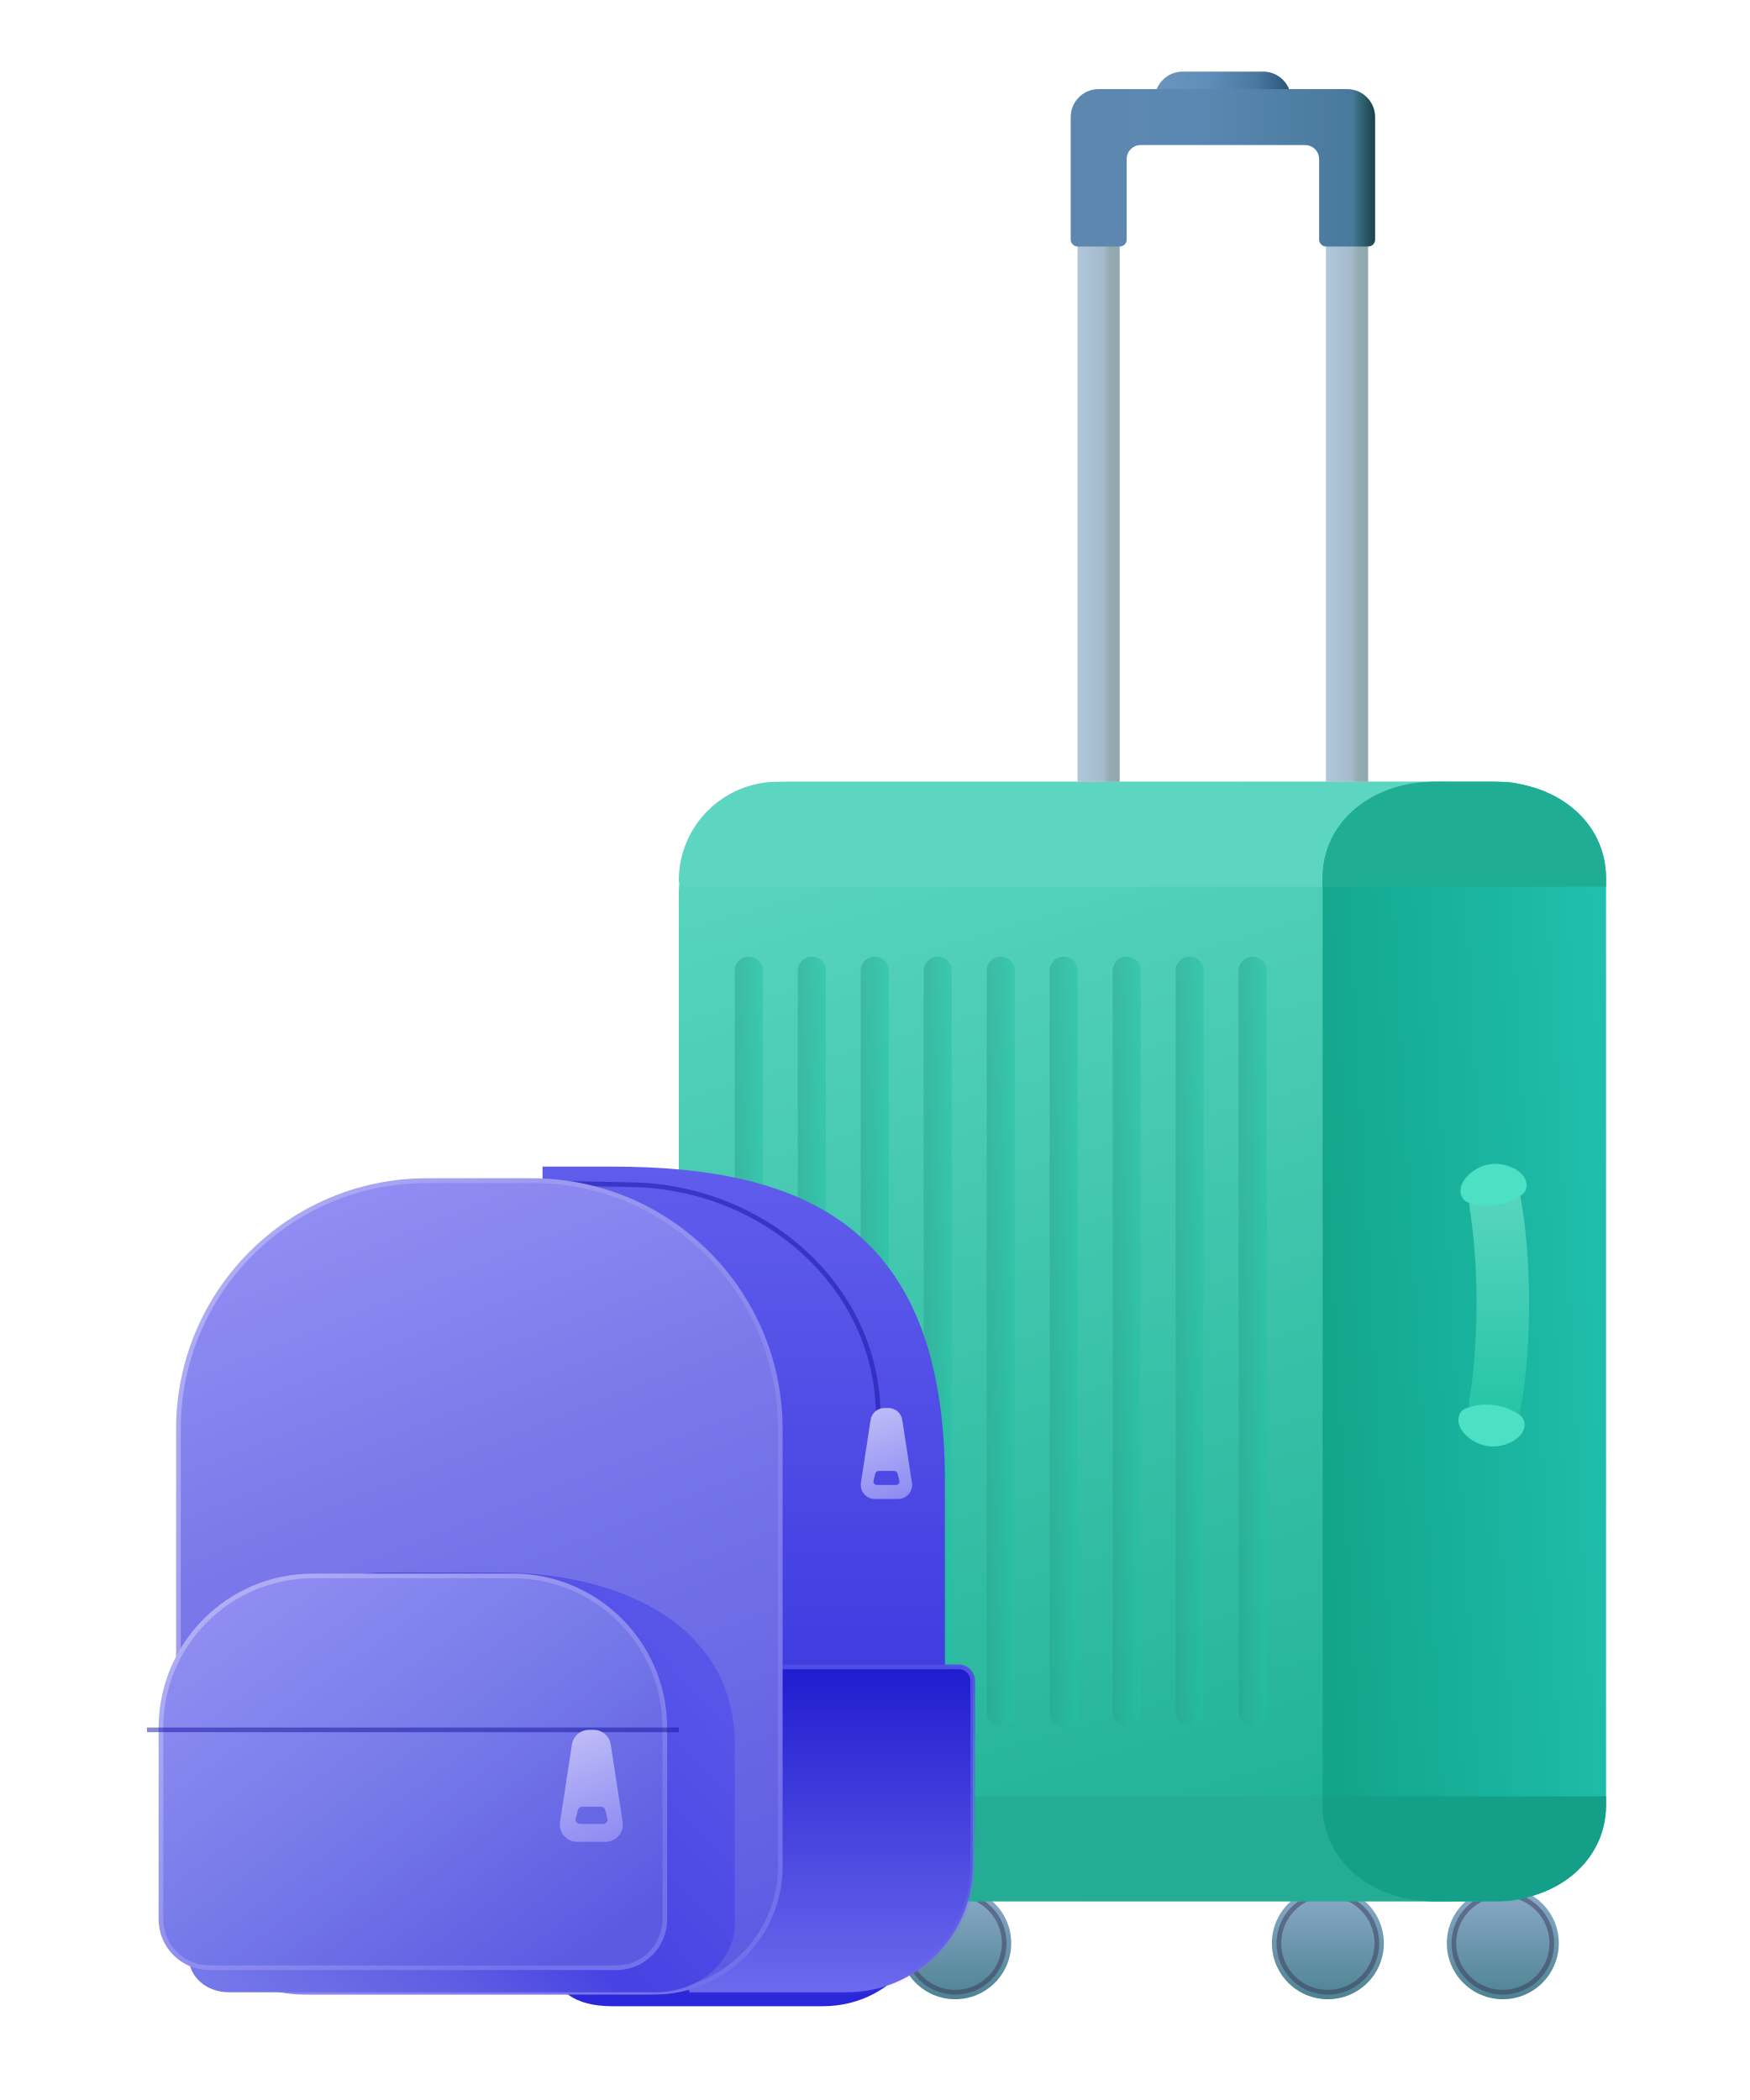
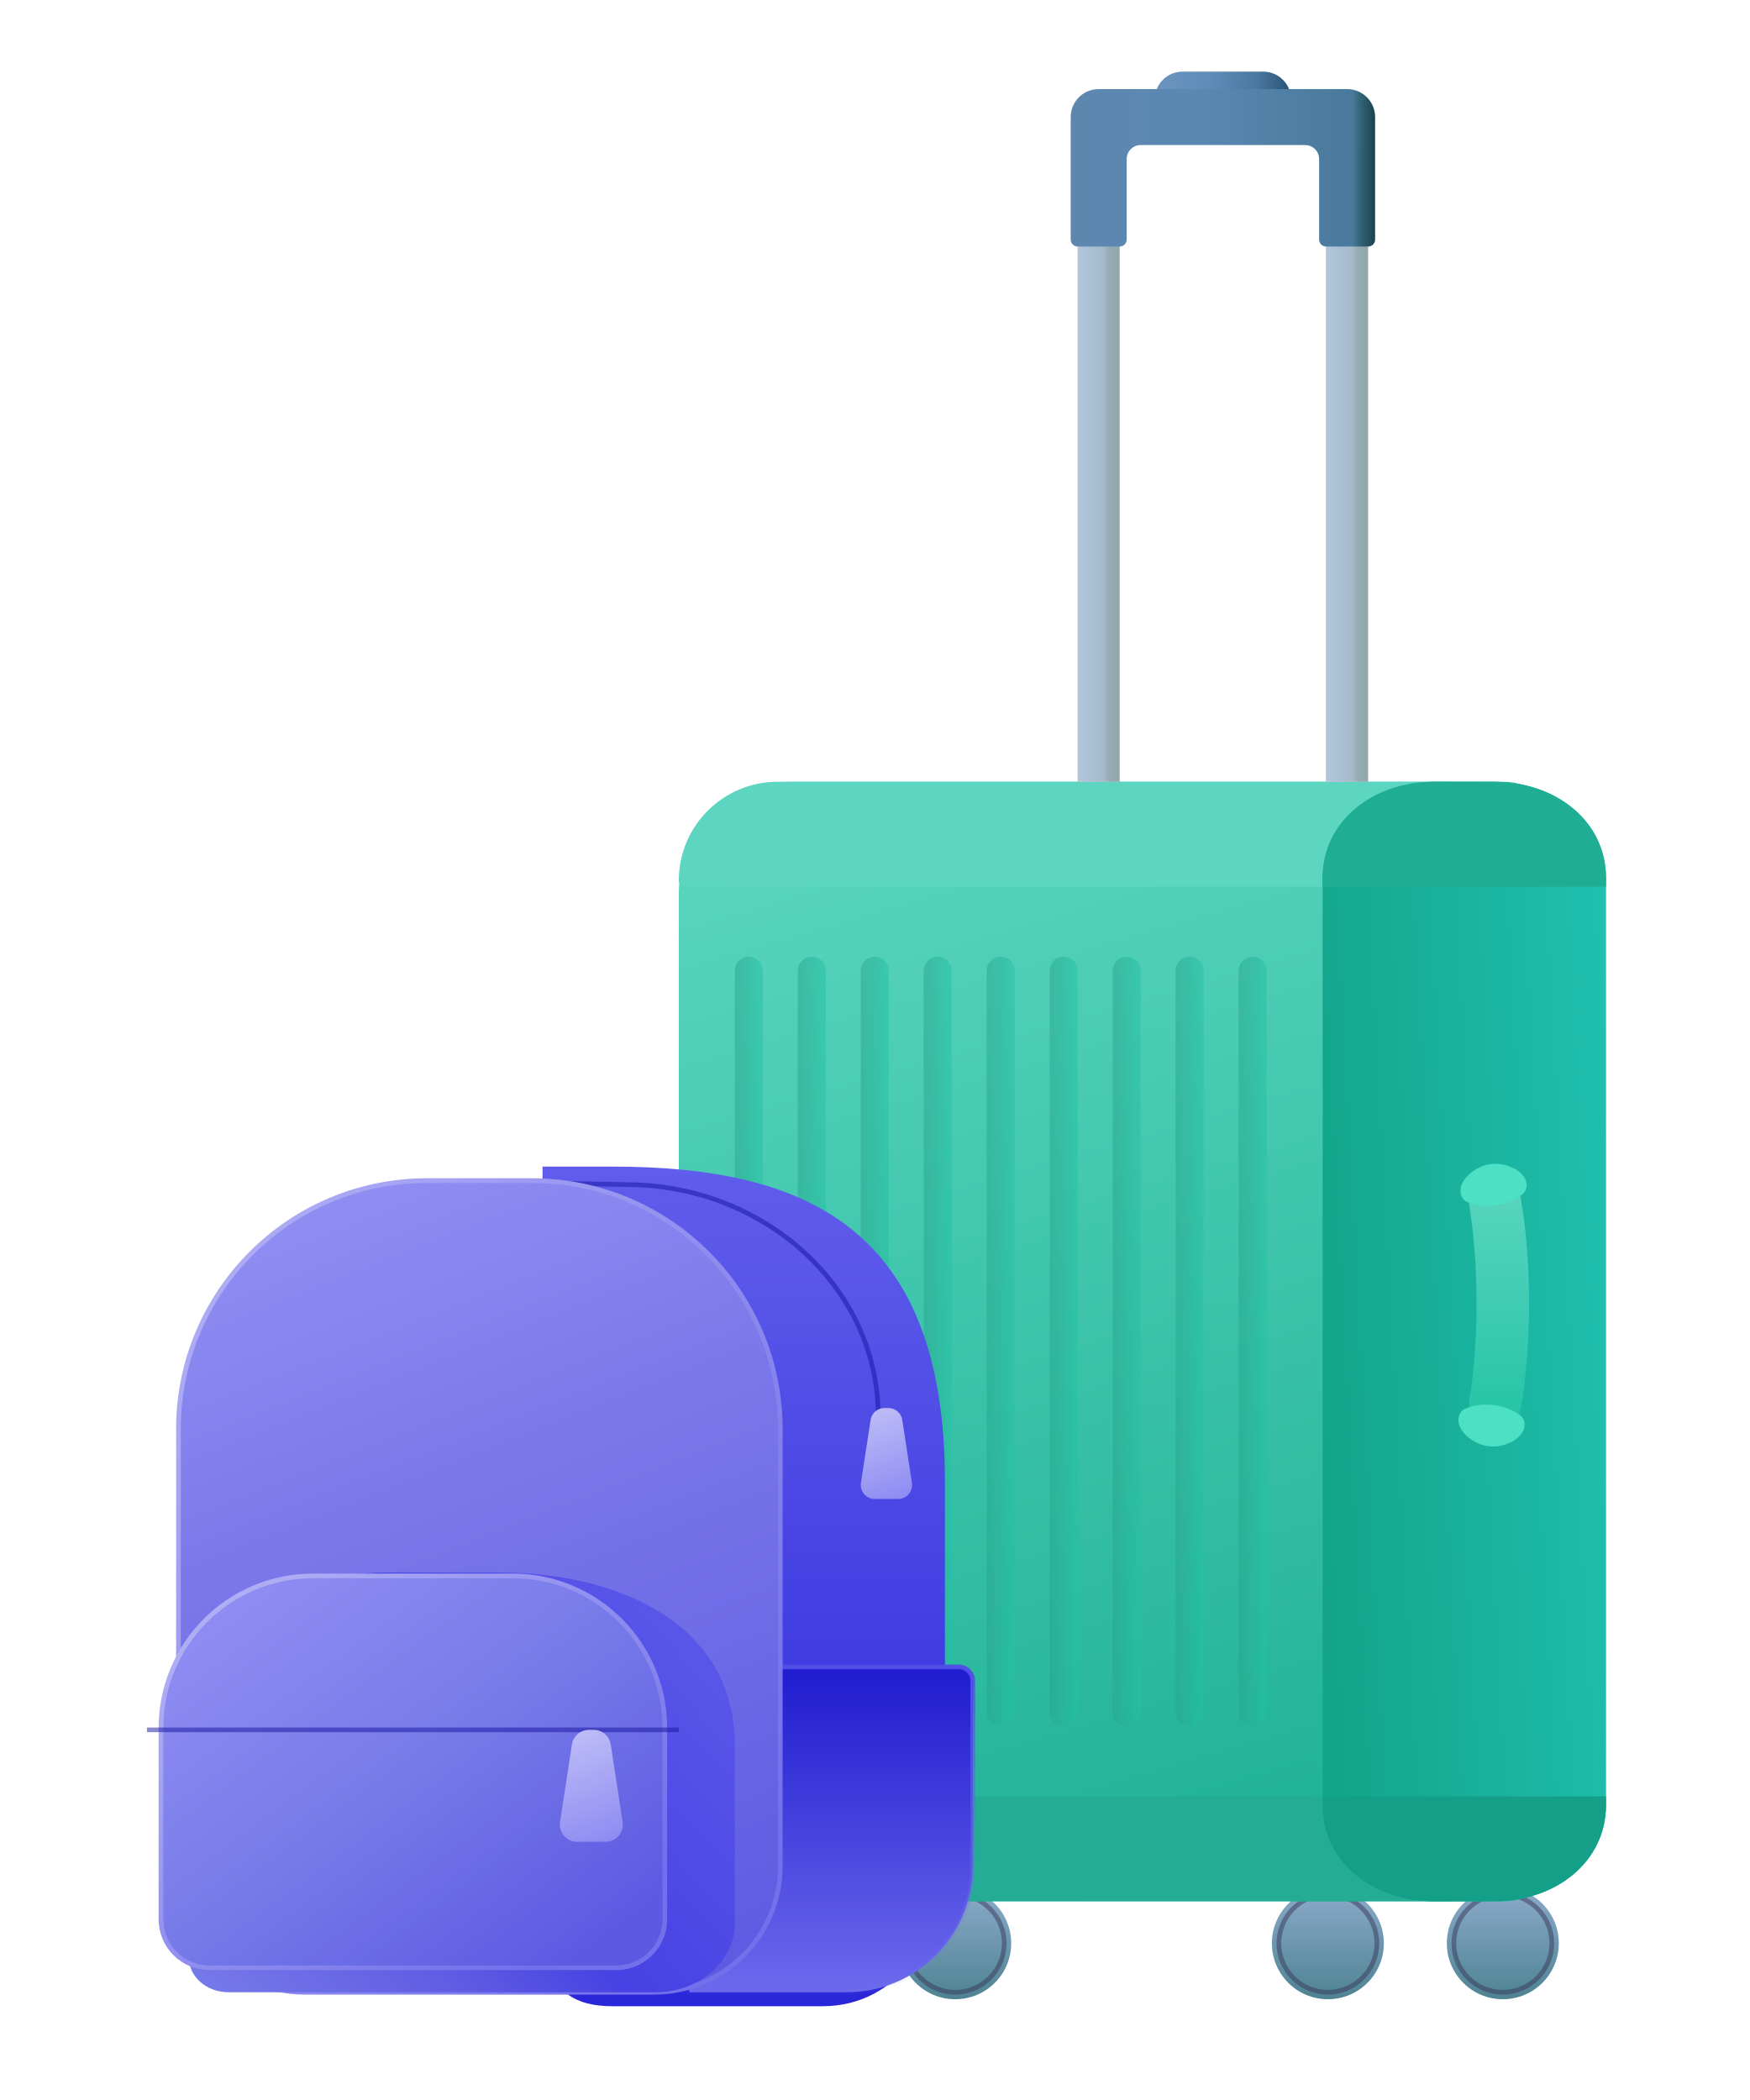
<svg xmlns="http://www.w3.org/2000/svg" width="374" height="449" viewBox="0 0 374 449" fill="none">
  <circle cx="204.204" cy="415.488" r="11.968" fill="url(#6ibl7d633a)" />
  <circle cx="204.204" cy="415.488" r="10.472" stroke="#393956" stroke-opacity=".5" strokeWidth="2.992" />
  <circle cx="11.968" cy="11.968" r="11.968" transform="matrix(-1 0 0 1 295.834 403.52)" fill="url(#q9f2qs3tob)" />
  <circle cx="11.968" cy="11.968" r="10.472" transform="matrix(-1 0 0 1 295.834 403.52)" stroke="#393956" stroke-opacity=".5" strokeWidth="2.992" />
  <circle cx="170.544" cy="415.488" r="11.968" fill="url(#zaagazy43c)" />
  <circle cx="170.544" cy="415.488" r="10.472" stroke="#393956" stroke-opacity=".5" strokeWidth="2.992" />
  <circle cx="11.968" cy="11.968" r="11.968" transform="matrix(-1 0 0 1 333.234 403.52)" fill="url(#vqoqmhrh4d)" />
  <circle cx="11.968" cy="11.968" r="10.472" transform="matrix(-1 0 0 1 333.234 403.52)" stroke="#393956" stroke-opacity=".5" strokeWidth="2.992" />
  <rect x="145.112" y="167.152" width="187.748" height="239.36" rx="23.936" fill="url(#dkqghsvite)" />
  <path d="M145.112 188.272c0-11.664 9.456-21.12 21.12-21.12H321.64c6.197 0 11.22 5.023 11.22 11.22 0 6.196-5.023 11.22-11.22 11.22H146.432a1.32 1.32 0 0 1-1.32-1.32z" fill="#5CD6C0" />
  <path d="M145.112 385.392c0 11.664 9.456 21.12 21.12 21.12H321.64c6.197 0 11.22-5.023 11.22-11.22 0-6.196-5.023-11.22-11.22-11.22H146.432a1.32 1.32 0 0 0-1.32 1.32z" fill="#24AD94" />
  <path d="M282.744 187.793c0-12.226 10.717-20.641 23.936-20.641h12.716c13.22 0 23.936 8.415 23.936 20.641v198.078c0 12.226-10.716 20.641-23.936 20.641H306.68c-13.219 0-23.936-8.415-23.936-20.641V187.793z" fill="url(#su7gfpikef)" />
  <path d="M319.396 167.152H306.68c-13.219 0-23.936 8.415-23.936 20.641v1.799h60.588v-1.799c0-12.226-10.716-20.641-23.936-20.641z" fill="#1FAD94" />
  <path d="M319.396 406.512H306.68c-13.219 0-23.936-8.415-23.936-20.641v-1.799h60.588v1.799c0 12.226-10.716 20.641-23.936 20.641z" fill="#149F88" />
  <rect opacity=".5" x="157.08" y="204.552" width="5.984" height="164.56" rx="2.992" fill="url(#1zuo5m2vvg)" />
  <rect opacity=".5" x="170.544" y="204.552" width="5.984" height="164.56" rx="2.992" fill="url(#2ar5q9p2hh)" />
  <rect opacity=".5" x="184.008" y="204.552" width="5.984" height="164.56" rx="2.992" fill="url(#q1g8tvf8si)" />
  <rect opacity=".5" x="197.472" y="204.552" width="5.984" height="164.56" rx="2.992" fill="url(#qs7b0qyixj)" />
  <rect opacity=".5" x="210.936" y="204.552" width="5.984" height="164.56" rx="2.992" fill="url(#w5vthmrxlk)" />
  <rect opacity=".5" x="224.4" y="204.552" width="5.984" height="164.56" rx="2.992" fill="url(#m9ao8btjml)" />
  <rect opacity=".5" x="237.864" y="204.552" width="5.984" height="164.56" rx="2.992" fill="url(#sxi9y04atm)" />
  <rect opacity=".5" x="251.328" y="204.552" width="5.984" height="164.56" rx="2.992" fill="url(#m0qmxki7xn)" />
  <rect opacity=".5" x="264.792" y="204.552" width="5.984" height="164.56" rx="2.992" fill="url(#8lenjxhtmo)" />
  <path d="M314.138 258.032c-.573-3.579 2.164-7.104 5.788-7.104 2.358 0 4.42 1.532 4.888 3.843.879 4.332 2.062 12.307 2.062 23.833 0 11.526-1.183 19.502-2.062 23.833-.468 2.311-2.53 3.843-4.888 3.843-3.624 0-6.361-3.525-5.788-7.104.755-4.724 1.518-11.694 1.518-20.572 0-8.878-.763-15.847-1.518-20.572z" fill="url(#u1dbykp7ep)" />
  <path d="M318.379 309.224c2.843.383 7.169-1.385 7.517-4.232.108-.878-.142-1.77-.839-2.315-1.047-.816-2.931-1.92-5.759-2.266-2.828-.346-4.923.27-6.135.81-.809.36-1.266 1.166-1.373 2.045-.349 2.846 3.423 5.606 6.274 5.919l.158.018.157.021zM318.381 248.946c-2.843.379-6.549 3.226-6.135 6.064.128.875.604 1.67 1.42 2.011 1.225.512 3.333 1.08 6.152.668 2.82-.411 4.678-1.558 5.705-2.399.685-.56.914-1.458.786-2.334-.415-2.838-4.78-4.505-7.613-4.056-.052.009-.105.016-.157.024a8.565 8.565 0 0 1-.158.022z" fill="#4CE0C5" />
  <path fill="url(#tqfk4lv1vq)" d="M230.384 47.472h8.976v119.68h-8.976z" />
  <path fill="url(#pbbt1xnpzr)" d="M230.384 47.472h8.976v119.68h-8.976z" />
  <path fill="url(#peq58vylfs)" d="M283.492 47.472h8.976v119.68h-8.976z" />
  <path fill="url(#4l80ja7w9t)" d="M283.492 47.472h8.976v119.68h-8.976z" />
  <path d="M248.336 27.276c-.826 0-1.496-.67-1.496-1.496v-4.488a5.984 5.984 0 0 1 5.984-5.984h17.204a5.984 5.984 0 0 1 5.984 5.984v4.488c0 .826-.669 1.496-1.496 1.496h-26.18z" fill="url(#t1d9ijz92u)" />
  <path d="M230.384 52.708c-.826 0-1.496-.67-1.496-1.496v-26.18a5.984 5.984 0 0 1 5.984-5.984h53.108a5.984 5.984 0 0 1 5.984 5.984v26.18c0 .826-.67 1.496-1.496 1.496h-8.976c-.826 0-1.496-.67-1.496-1.496V34.008a2.992 2.992 0 0 0-2.992-2.992h-35.156a2.992 2.992 0 0 0-2.992 2.992v17.204c0 .826-.67 1.496-1.496 1.496h-8.976z" fill="url(#nfsw2eg0pv)" />
  <path d="M202 396.788v-80.036c0-54.23-29.749-67.32-71.06-67.32h-14.96v149.6c0 16.524-1.564 29.92 14.96 29.92h44.88c16.524 0 26.18-15.64 26.18-32.164z" fill="url(#rfqyr6jbmw)" />
  <path d="M108.46 252.798c1.166 0 12.887.227 26.763.504 27.976.559 52.525 21.63 52.525 49.612v0" stroke="#1513A0" stroke-opacity=".5" strokeWidth="5.984" strokeLinecap="round" />
  <path d="M147.356 356.396h57.596a2.992 2.992 0 0 1 2.992 2.992v39.644c0 14.872-12.056 26.928-26.928 26.928h-33.66v-69.564z" fill="url(#9rlck4lcwx)" stroke="url(#jk7hdcz1ay)" strokeWidth="5.984" />
  <path d="M38.148 305.532c0-29.331 23.777-53.108 53.108-53.108h22.44c29.331 0 53.108 23.777 53.108 53.108v93.5c0 14.872-12.056 26.928-26.928 26.928h-74.8c-14.872 0-26.928-12.056-26.928-26.928v-93.5z" fill="url(#envcbzyslz)" stroke="url(#2f9zrk3bxA)" strokeWidth="5.984" />
-   <path fill-rule="evenodd" clip-rule="evenodd" d="M189.073 301.044a2.993 2.993 0 0 0-2.958 2.537l-2.071 13.464a2.991 2.991 0 0 0 2.957 3.447h4.993a2.991 2.991 0 0 0 2.957-3.447l-2.071-13.464a2.992 2.992 0 0 0-2.957-2.537h-.85zm-1.235 13.464a.748.748 0 0 0-.726.567l-.374 1.496a.748.748 0 0 0 .726.929h4.068a.748.748 0 0 0 .725-.929l-.374-1.496a.748.748 0 0 0-.725-.567h-3.32z" fill="url(#yn17c3i8gB)" />
+   <path fillRule="evenodd" clipRule="evenodd" d="M189.073 301.044a2.993 2.993 0 0 0-2.958 2.537l-2.071 13.464a2.991 2.991 0 0 0 2.957 3.447h4.993a2.991 2.991 0 0 0 2.957-3.447l-2.071-13.464a2.992 2.992 0 0 0-2.957-2.537h-.85zm-1.235 13.464a.748.748 0 0 0-.726.567l-.374 1.496a.748.748 0 0 0 .726.929h4.068a.748.748 0 0 0 .725-.929l-.374-1.496a.748.748 0 0 0-.725-.567h-3.32z" fill="url(#yn17c3i8gB)" />
  <path d="M40.392 373.071c0-20.363 18.936-36.871 42.294-36.871h23.642c28.03 0 50.752 12.33 50.752 36.766v38.246c0 8.145-7.574 14.748-16.917 14.748H48.851c-4.672 0-8.459-3.301-8.459-7.374v-45.515z" fill="url(#izozg7jg3C)" />
  <path d="M66.897 336.948c-17.943 0-32.489 14.546-32.489 32.489v40.921c0 5.725 4.641 10.366 10.367 10.366h86.979c5.725 0 10.366-4.641 10.366-10.366v-40.921c0-17.943-14.545-32.489-32.489-32.489H66.897z" fill="url(#2ikp2kmrrD)" />
  <path d="M66.897 336.948c-17.943 0-32.489 14.546-32.489 32.489v40.921c0 5.725 4.641 10.366 10.367 10.366h86.979c5.725 0 10.366-4.641 10.366-10.366v-40.921c0-17.943-14.545-32.489-32.489-32.489H66.897z" fill="url(#vsd38n6fzE)" />
  <path d="M66.897 336.948c-17.943 0-32.489 14.546-32.489 32.489v40.921c0 5.725 4.641 10.366 10.367 10.366h86.979c5.725 0 10.366-4.641 10.366-10.366v-40.921c0-17.943-14.545-32.489-32.489-32.489H66.897z" stroke="url(#j6vfrk8poF)" strokeWidth="5.984" />
  <path opacity=".5" d="M31.416 369.86h113.696" stroke="#1513A0" strokeWidth="5.984" />
-   <path fill-rule="evenodd" clip-rule="evenodd" d="M125.908 369.86a3.688 3.688 0 0 0-3.645 3.129l-2.539 16.562a3.687 3.687 0 0 0 3.645 4.245h6.087a3.686 3.686 0 0 0 3.644-4.245l-2.539-16.562a3.687 3.687 0 0 0-3.644-3.129h-1.009zm-1.475 16.436a.921.921 0 0 0-.894.698l-.458 1.839a.922.922 0 0 0 .894 1.145h4.98a.922.922 0 0 0 .894-1.145l-.458-1.839a.921.921 0 0 0-.894-.698h-4.064z" fill="url(#deih57rbtG)" />
+   <path fillRule="evenodd" clipRule="evenodd" d="M125.908 369.86a3.688 3.688 0 0 0-3.645 3.129l-2.539 16.562a3.687 3.687 0 0 0 3.645 4.245h6.087a3.686 3.686 0 0 0 3.644-4.245l-2.539-16.562a3.687 3.687 0 0 0-3.644-3.129h-1.009zm-1.475 16.436a.921.921 0 0 0-.894.698l-.458 1.839a.922.922 0 0 0 .894 1.145h4.98a.922.922 0 0 0 .894-1.145l-.458-1.839a.921.921 0 0 0-.894-.698h-4.064z" fill="url(#deih57rbtG)" />
  <defs>
    <linearGradient id="6ibl7d633a" x1="204.204" y1="403.52" x2="204.204" y2="427.456" gradientUnits="userSpaceOnUse">
      <stop stop-color="#8CABCA" />
      <stop offset="1" stop-color="#4E8393" />
    </linearGradient>
    <linearGradient id="q9f2qs3tob" x1="11.968" y1="0" x2="11.968" y2="23.936" gradientUnits="userSpaceOnUse">
      <stop stop-color="#8CABCA" />
      <stop offset="1" stop-color="#4E8393" />
    </linearGradient>
    <linearGradient id="zaagazy43c" x1="170.544" y1="403.52" x2="170.544" y2="427.456" gradientUnits="userSpaceOnUse">
      <stop stop-color="#8CABCA" />
      <stop offset="1" stop-color="#4E8393" />
    </linearGradient>
    <linearGradient id="vqoqmhrh4d" x1="11.968" y1="0" x2="11.968" y2="23.936" gradientUnits="userSpaceOnUse">
      <stop stop-color="#8CABCA" />
      <stop offset="1" stop-color="#4E8393" />
    </linearGradient>
    <linearGradient id="dkqghsvite" x1="169.796" y1="167.152" x2="238.986" y2="406.512" gradientUnits="userSpaceOnUse">
      <stop stop-color="#5CD6C0" />
      <stop offset="1" stop-color="#1FB297" />
    </linearGradient>
    <linearGradient id="su7gfpikef" x1="282.744" y1="310.02" x2="358.063" y2="305.868" gradientUnits="userSpaceOnUse">
      <stop stop-color="#12A58B" />
      <stop offset="1" stop-color="#22C3B3" />
    </linearGradient>
    <linearGradient id="1zuo5m2vvg" x1="157.08" y1="285.483" x2="163.064" y2="285.483" gradientUnits="userSpaceOnUse">
      <stop stop-color="#29A38D" />
      <stop offset="1" stop-color="#22C3A6" />
    </linearGradient>
    <linearGradient id="2ar5q9p2hh" x1="170.544" y1="285.483" x2="176.528" y2="285.483" gradientUnits="userSpaceOnUse">
      <stop stop-color="#29A38D" />
      <stop offset="1" stop-color="#22C3A6" />
    </linearGradient>
    <linearGradient id="q1g8tvf8si" x1="184.008" y1="285.483" x2="189.992" y2="285.483" gradientUnits="userSpaceOnUse">
      <stop stop-color="#29A38D" />
      <stop offset="1" stop-color="#22C3A6" />
    </linearGradient>
    <linearGradient id="qs7b0qyixj" x1="197.472" y1="285.483" x2="203.456" y2="285.483" gradientUnits="userSpaceOnUse">
      <stop stop-color="#29A38D" />
      <stop offset="1" stop-color="#22C3A6" />
    </linearGradient>
    <linearGradient id="w5vthmrxlk" x1="210.936" y1="285.483" x2="216.92" y2="285.483" gradientUnits="userSpaceOnUse">
      <stop stop-color="#29A38D" />
      <stop offset="1" stop-color="#22C3A6" />
    </linearGradient>
    <linearGradient id="m9ao8btjml" x1="224.4" y1="285.483" x2="230.384" y2="285.483" gradientUnits="userSpaceOnUse">
      <stop stop-color="#29A38D" />
      <stop offset="1" stop-color="#22C3A6" />
    </linearGradient>
    <linearGradient id="sxi9y04atm" x1="237.864" y1="285.483" x2="243.848" y2="285.483" gradientUnits="userSpaceOnUse">
      <stop stop-color="#29A38D" />
      <stop offset="1" stop-color="#22C3A6" />
    </linearGradient>
    <linearGradient id="m0qmxki7xn" x1="251.328" y1="285.483" x2="257.312" y2="285.483" gradientUnits="userSpaceOnUse">
      <stop stop-color="#29A38D" />
      <stop offset="1" stop-color="#22C3A6" />
    </linearGradient>
    <linearGradient id="8lenjxhtmo" x1="264.792" y1="285.483" x2="270.776" y2="285.483" gradientUnits="userSpaceOnUse">
      <stop stop-color="#29A38D" />
      <stop offset="1" stop-color="#22C3A6" />
    </linearGradient>
    <linearGradient id="u1dbykp7ep" x1="319.77" y1="250.928" x2="319.77" y2="306.28" gradientUnits="userSpaceOnUse">
      <stop stop-color="#5CD6C0" />
      <stop offset="1" stop-color="#22C3A6" />
    </linearGradient>
    <linearGradient id="tqfk4lv1vq" x1="230.384" y1="109.652" x2="239.36" y2="109.652" gradientUnits="userSpaceOnUse">
      <stop stop-color="#C4C4C4" />
      <stop offset="1" stop-color="#C4C4C4" stop-opacity="0" />
    </linearGradient>
    <linearGradient id="pbbt1xnpzr" x1="230.384" y1="107.312" x2="239.36" y2="107.312" gradientUnits="userSpaceOnUse">
      <stop stop-color="#B0C6DC" />
      <stop offset=".604" stop-color="#A5BBCB" />
      <stop offset=".76" stop-color="#95ABB3" />
      <stop offset="1" stop-color="#91A7AD" />
    </linearGradient>
    <linearGradient id="peq58vylfs" x1="283.492" y1="109.652" x2="292.468" y2="109.652" gradientUnits="userSpaceOnUse">
      <stop stop-color="#C4C4C4" />
      <stop offset="1" stop-color="#C4C4C4" stop-opacity="0" />
    </linearGradient>
    <linearGradient id="4l80ja7w9t" x1="283.492" y1="107.312" x2="292.468" y2="107.312" gradientUnits="userSpaceOnUse">
      <stop stop-color="#B0C6DC" />
      <stop offset=".604" stop-color="#A5BBCB" />
      <stop offset=".76" stop-color="#95ABB3" />
      <stop offset="1" stop-color="#91A7AD" />
    </linearGradient>
    <linearGradient id="t1d9ijz92u" x1="247.588" y1="16.056" x2="276.76" y2="18.3" gradientUnits="userSpaceOnUse">
      <stop stop-color="#6B94BD" />
      <stop offset=".375" stop-color="#5E8DBA" />
      <stop offset=".719" stop-color="#4B78A0" />
      <stop offset="1" stop-color="#254F74" />
    </linearGradient>
    <linearGradient id="nfsw2eg0pv" x1="228.888" y1="35.878" x2="293.964" y2="35.878" gradientUnits="userSpaceOnUse">
      <stop stop-color="#5E87B0" />
      <stop offset=".411" stop-color="#5A88B2" />
      <stop offset=".926" stop-color="#49799C" />
      <stop offset=".953" stop-color="#336375" />
      <stop offset="1" stop-color="#19414D" />
    </linearGradient>
    <linearGradient id="rfqyr6jbmw" x1="158.97" y1="249.432" x2="158.97" y2="428.952" gradientUnits="userSpaceOnUse">
      <stop stop-color="#605DEC" />
      <stop offset="1" stop-color="#2A26D9" />
    </linearGradient>
    <linearGradient id="9rlck4lcwx" x1="177.65" y1="353.404" x2="177.65" y2="428.952" gradientUnits="userSpaceOnUse">
      <stop stop-color="#1C18CE" />
      <stop offset="1" stop-color="#6F6DEE" />
    </linearGradient>
    <linearGradient id="jk7hdcz1ay" x1="177.65" y1="353.404" x2="177.65" y2="428.952" gradientUnits="userSpaceOnUse">
      <stop stop-color="#4F4CE6" />
      <stop offset="1" stop-color="#8482ED" stop-opacity="0" />
    </linearGradient>
    <linearGradient id="envcbzyslz" x1="79.288" y1="255.416" x2="148.478" y2="428.952" gradientUnits="userSpaceOnUse">
      <stop stop-color="#8F8DF2" />
      <stop offset=".357" stop-color="#7977E9" />
      <stop offset="1" stop-color="#5D5AE2" />
    </linearGradient>
    <linearGradient id="2f9zrk3bxA" x1="139.196" y1="428.952" x2="-3.728" y2="332.108" gradientUnits="userSpaceOnUse">
      <stop stop-color="#7370EB" />
      <stop offset="1" stop-color="#B0AFF4" />
    </linearGradient>
    <linearGradient id="yn17c3i8gB" x1="187.001" y1="302.166" x2="193.733" y2="319.37" gradientUnits="userSpaceOnUse">
      <stop stop-color="#BCBAF7" />
      <stop offset="1" stop-color="#8F8DF2" />
    </linearGradient>
    <linearGradient id="izozg7jg3C" x1="135.014" y1="340.688" x2="44.506" y2="425.96" gradientUnits="userSpaceOnUse">
      <stop stop-color="#5855E9" />
      <stop offset=".474" stop-color="#4642E3" />
      <stop offset=".681" stop-color="#5F5DE3" />
      <stop offset="1" stop-color="#7679E9" />
    </linearGradient>
    <linearGradient id="2ikp2kmrrD" x1="91.039" y1="334.383" x2="91.039" y2="417.732" gradientUnits="userSpaceOnUse">
      <stop stop-color="#817FF0" />
      <stop offset=".512" stop-color="#6563E5" />
      <stop offset="1" stop-color="#5452E0" />
    </linearGradient>
    <linearGradient id="vsd38n6fzE" x1="52.197" y1="339.94" x2="115.197" y2="424.593" gradientUnits="userSpaceOnUse">
      <stop stop-color="#8F8DF2" />
      <stop offset=".476" stop-color="#777BE9" />
      <stop offset="1" stop-color="#5D5AE2" />
    </linearGradient>
    <linearGradient id="j6vfrk8poF" x1="116.008" y1="417.732" x2="50.24" y2="340.031" gradientUnits="userSpaceOnUse">
      <stop stop-color="#7370EB" />
      <stop offset="1" stop-color="#B0AFF4" />
    </linearGradient>
    <linearGradient id="deih57rbtG" x1="123.487" y1="371.241" x2="131.795" y2="392.395" gradientUnits="userSpaceOnUse">
      <stop stop-color="#BCBAF7" />
      <stop offset="1" stop-color="#8F8DF2" />
    </linearGradient>
  </defs>
</svg>
